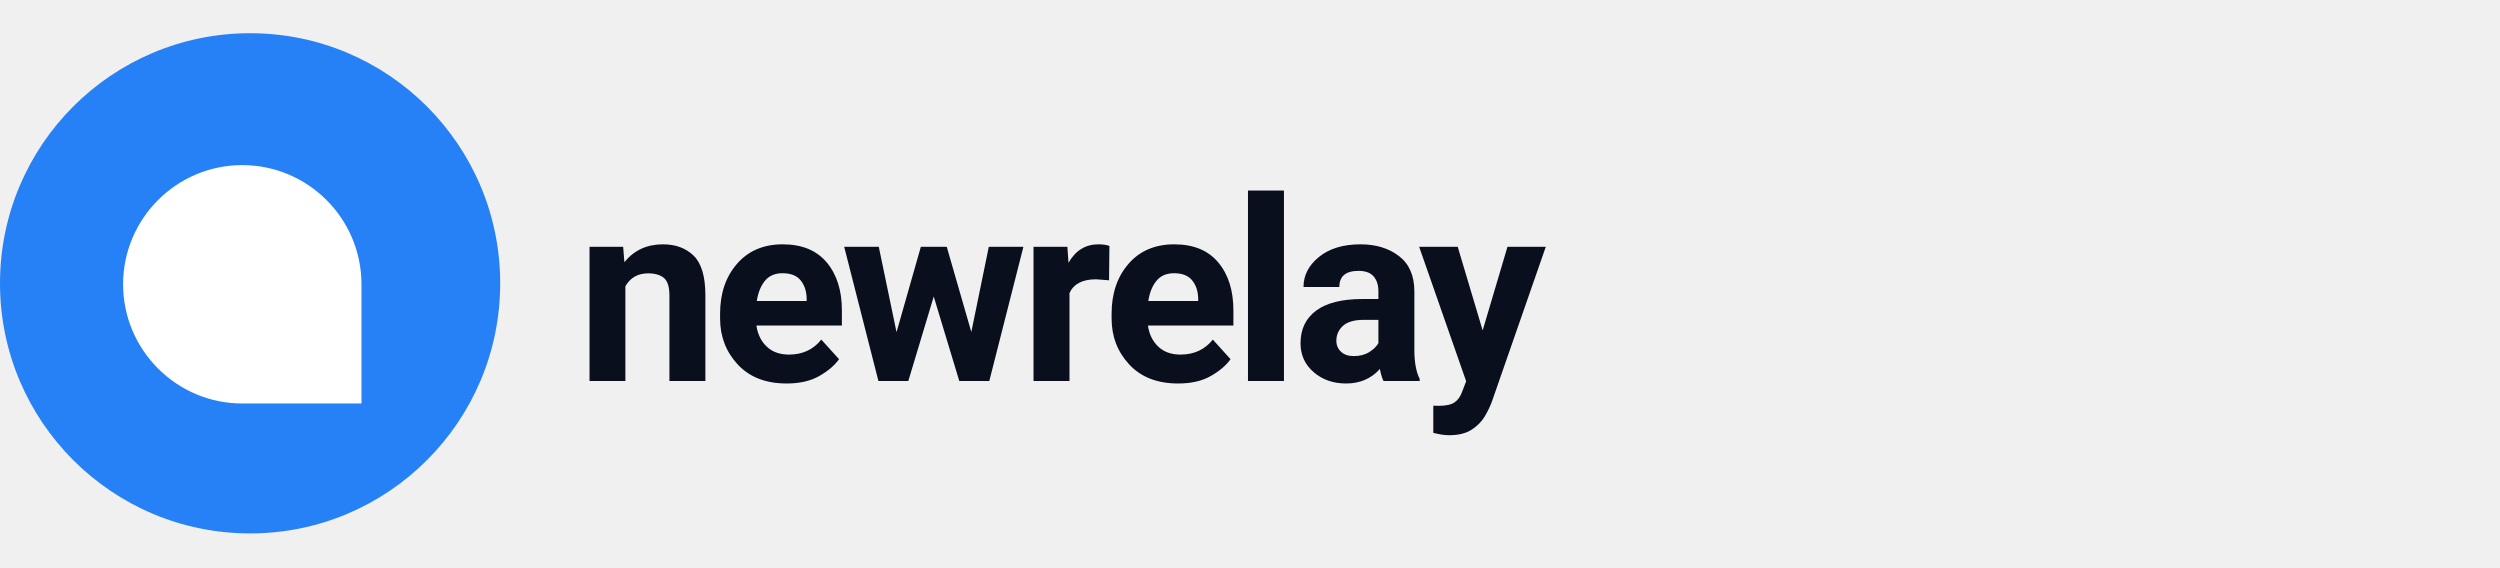
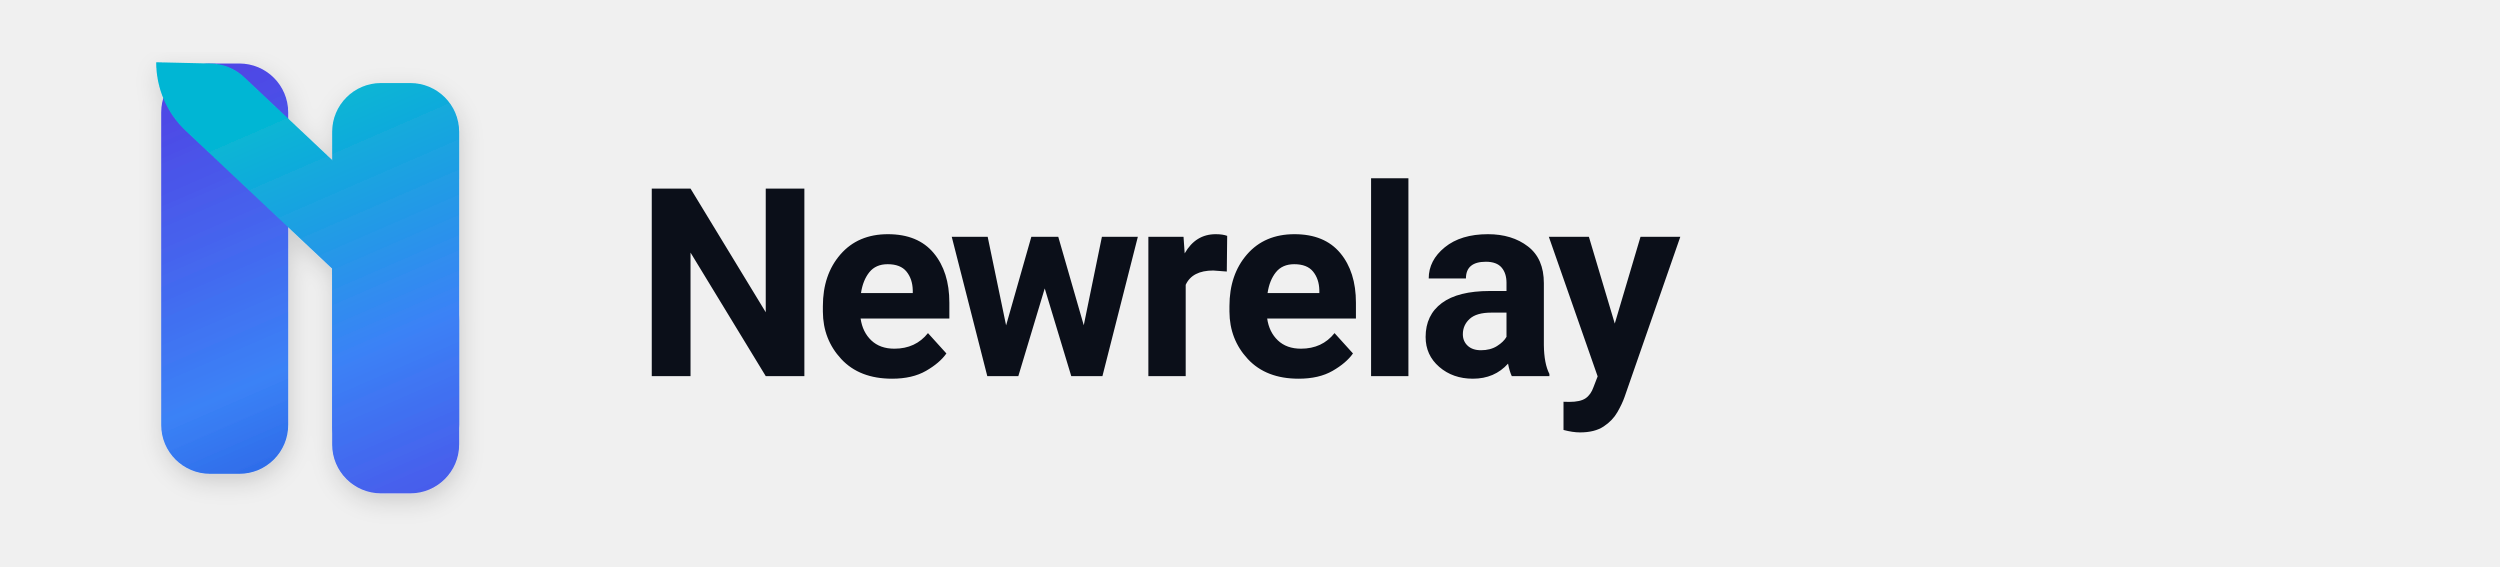
- <svg xmlns="http://www.w3.org/2000/svg" width="2559" height="581" viewBox="0 0 2559 581" fill="none">
-   <path d="M256 546C397.385 546 512 431.385 512 290C512 148.615 397.385 34 256 34C114.615 34 0 148.615 0 290C0 431.385 114.615 546 256 546Z" fill="#2781F6" />
-   <path d="M367 410H247.99C182.388 410 129 356.608 129 290.989C129 225.392 182.388 172 247.992 172C313.612 172 367 225.392 367 290.989V410Z" fill="white" stroke="white" stroke-width="6" />
-   <text x="590" y="390" font-family="system-ui, -apple-system, BlinkMacSystemFont, 'Segoe UI', Roboto, Helvetica, Arial, sans-serif" font-weight="700" font-size="260" fill="#090F1C" letter-spacing="-0.03em">newrelay</text>
+ <svg xmlns="http://www.w3.org/2000/svg" width="2559" height="580" viewBox="0 0 2559 580" fill="none">
+   <defs>
+     <linearGradient id="n_grad_left" x1="120" y1="60" x2="320" y2="520" gradientUnits="userSpaceOnUse">
+       <stop offset="0%" stop-color="#4F46E5" />
+       <stop offset="60%" stop-color="#3B82F6" />
+       <stop offset="100%" stop-color="#1D4ED8" />
+     </linearGradient>
+     <linearGradient id="n_grad_right" x1="280" y1="60" x2="480" y2="520" gradientUnits="userSpaceOnUse">
+       <stop offset="0%" stop-color="#06B6D4" />
+       <stop offset="50%" stop-color="#3B82F6" />
+       <stop offset="100%" stop-color="#4F46E5" />
+     </linearGradient>
+     <filter id="shadow" x="0" y="0" width="580" height="580" filterUnits="userSpaceOnUse">
+       <feDropShadow dx="2" dy="8" stdDeviation="12" flood-color="#000000" flood-opacity="0.15" />
+     </filter>
+   </defs>
+   <g filter="url(#shadow)" transform="translate(45, 45)">
+     <path d="M120 70C120 42.386 142.386 20 170 20H200C227.614 20 250 42.386 250 70V390C250 417.614 227.614 440 200 440H170C142.386 440 120 417.614 120 390V70Z" fill="url(#n_grad_left)" />
+     <path d="M170 20C182.898 20 195.421 24.967 204.853 33.852L394.853 212.852C414.07 230.957 425 256.348 425 283V390C425 417.614 402.614 440 375 440H345C317.386 440 295 417.614 295 390V230L145 88.853C125.783 70.748 114.853 45.357 114.853 18.705L170 20Z" fill="url(#n_grad_right)" />
+     <path d="M295 90C295 62.386 317.386 40 345 40H375C402.614 40 425 62.386 425 90V410C425 437.614 402.614 460 375 460H345C317.386 460 295 437.614 295 410V90Z" fill="url(#n_grad_right)" />
+   </g>
+   <text x="650" y="385" font-family="system-ui, -apple-system, BlinkMacSystemFont, 'Segoe UI', Roboto, Helvetica, Arial, sans-serif" font-weight="700" font-size="270" fill="#0B0F19" letter-spacing="-0.03em">Newrelay</text>
</svg>
